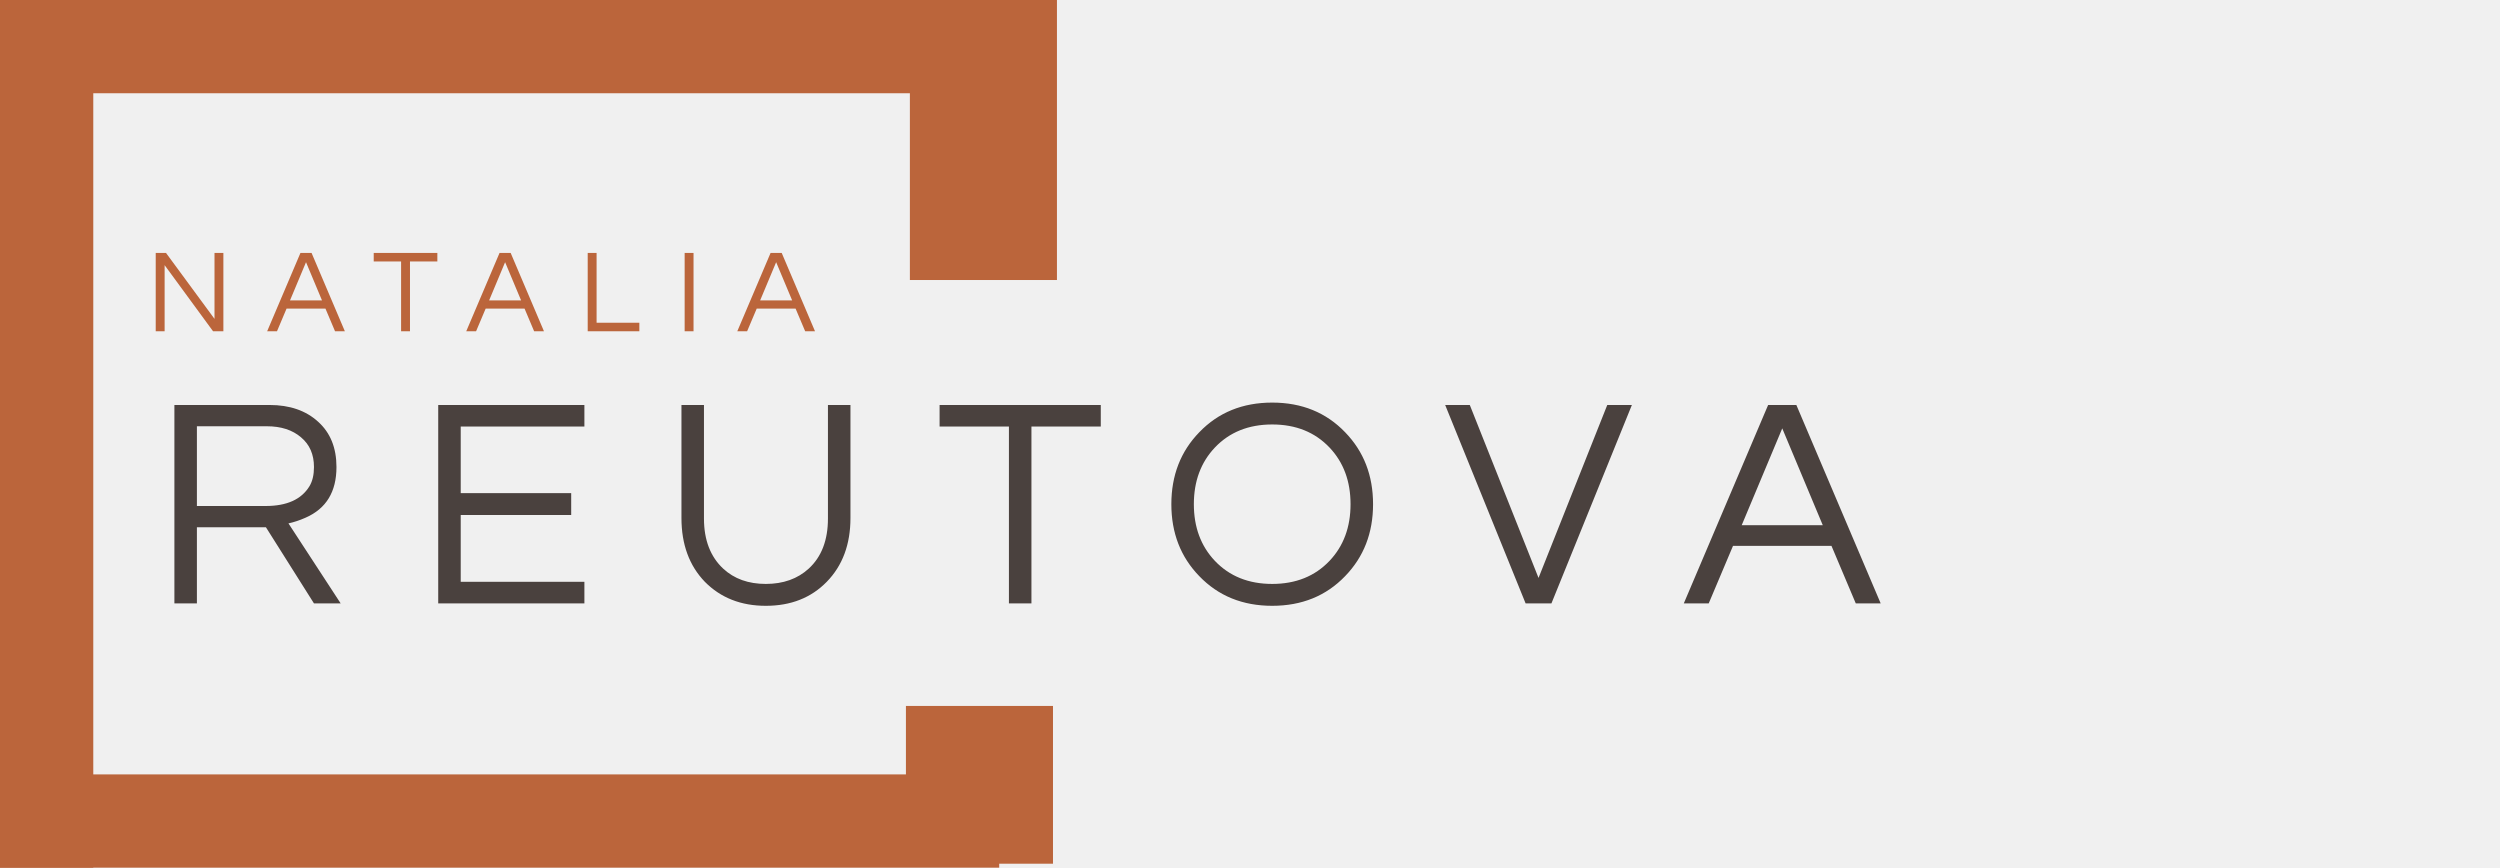
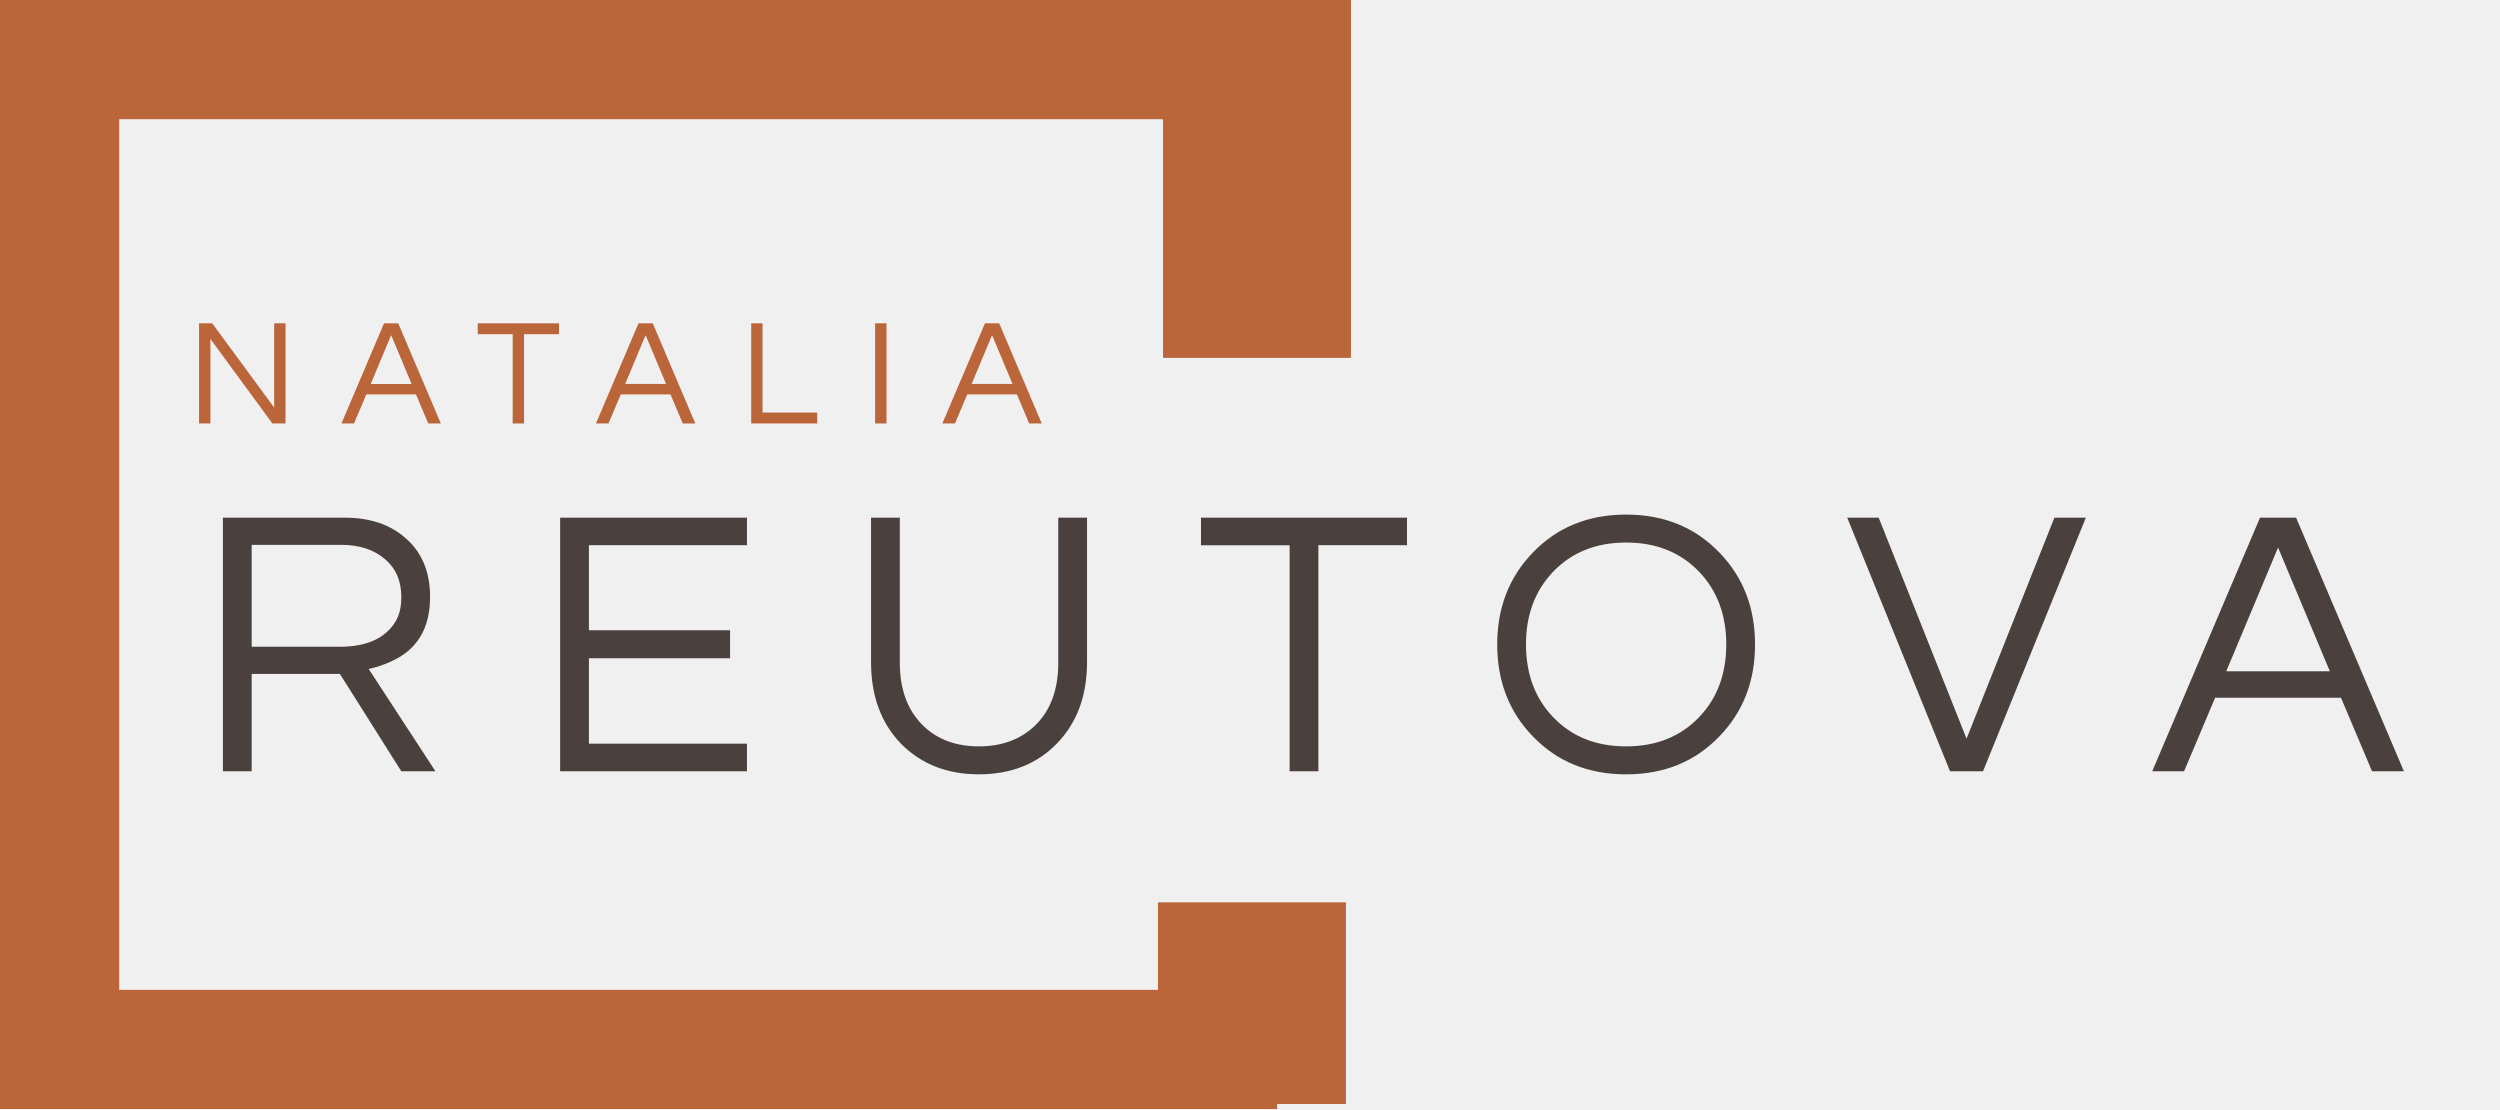
- <svg xmlns="http://www.w3.org/2000/svg" width="170" height="59" viewBox="0 0 170 59" fill="none">
+ <svg xmlns="http://www.w3.org/2000/svg" width="133" height="59" viewBox="0 0 133 59" fill="none">
  <g clip-path="url(#clip0)">
-     <path d="M66.872 19.041V0" stroke="#BB653B" stroke-width="10" />
-     <path d="M67.946 1.341L0.269 1.341" stroke="#BB653B" stroke-width="10" />
-     <path d="M1.343 0V59" stroke="#BB653B" stroke-width="10" />
-     <path d="M0 57.659H67.946" stroke="#BB653B" stroke-width="10" />
-     <path d="M66.603 58.732V48.004" stroke="#BB653B" stroke-width="10" />
-     <path d="M13.389 41.032H11.859V27.539H18.329C19.703 27.539 20.805 27.92 21.635 28.68C22.465 29.428 22.88 30.454 22.88 31.758C22.88 33.443 22.18 34.591 20.778 35.203C20.384 35.379 19.996 35.508 19.615 35.59L23.166 41.032H21.35L18.084 35.855H13.389V41.032ZM13.389 34.408H18.064C19.506 34.408 20.499 33.959 21.044 33.062C21.248 32.723 21.35 32.288 21.35 31.758C21.35 30.902 21.057 30.229 20.472 29.74C19.887 29.237 19.111 28.986 18.145 28.986H13.389V34.408ZM31.329 29.006V33.531H38.841V35.019H31.329V39.564H39.739V41.032H29.799V27.539H39.739V29.006H31.329ZM57.831 27.539V35.223C57.831 37.017 57.293 38.464 56.218 39.564C55.157 40.651 53.776 41.195 52.075 41.195C50.387 41.195 49.007 40.651 47.931 39.564C46.87 38.464 46.339 37.017 46.339 35.223V27.539H47.87V35.264C47.87 36.718 48.306 37.852 49.176 38.667C49.925 39.361 50.891 39.707 52.075 39.707C53.259 39.707 54.232 39.361 54.993 38.667C55.864 37.866 56.3 36.731 56.3 35.264V27.539H57.831ZM74.853 29.006H70.138V41.032H68.607V29.006H63.892V27.539H74.853V29.006ZM86.51 27.376C88.523 27.376 90.177 28.049 91.469 29.394C92.735 30.698 93.368 32.329 93.368 34.285C93.368 36.242 92.735 37.873 91.469 39.177C90.177 40.522 88.523 41.195 86.51 41.195C84.496 41.195 82.843 40.522 81.55 39.177C80.284 37.873 79.652 36.242 79.652 34.285C79.652 32.329 80.284 30.698 81.55 29.394C82.843 28.049 84.496 27.376 86.51 27.376ZM86.51 39.707C88.115 39.707 89.415 39.184 90.408 38.138C91.361 37.132 91.837 35.848 91.837 34.285C91.837 32.723 91.361 31.439 90.408 30.433C89.415 29.387 88.115 28.864 86.51 28.864C84.904 28.864 83.605 29.387 82.611 30.433C81.659 31.439 81.182 32.723 81.182 34.285C81.182 35.848 81.659 37.132 82.611 38.138C83.605 39.184 84.904 39.707 86.51 39.707ZM110.968 27.539L105.497 41.032H103.742L98.272 27.539H99.946L104.62 39.299L109.294 27.539H110.968ZM127.887 41.032H126.193L124.54 37.118H117.845L116.192 41.032H114.498L120.233 27.539H122.152L127.887 41.032ZM123.948 35.712L121.193 29.129L118.437 35.712H123.948Z" fill="#4A413E" />
-     <path d="M15.19 17.201V22.527H14.489L11.194 18.03V22.527H10.589V17.201H11.29L14.586 21.683V17.201H15.19ZM23.451 22.527H22.783L22.13 20.983H19.487L18.835 22.527H18.166L20.43 17.201H21.187L23.451 22.527ZM21.896 20.427L20.809 17.829L19.721 20.427H21.896ZM29.74 17.78H27.879V22.527H27.274V17.78H25.413V17.201H29.74V17.78ZM36.99 22.527H36.321L35.669 20.983H33.026L32.373 22.527H31.704L33.968 17.201H34.726L36.99 22.527ZM35.435 20.427L34.347 17.829L33.26 20.427H35.435ZM40.568 17.201V21.948H43.476V22.527H39.964V17.201H40.568ZM47.16 22.527H46.556V17.201H47.16V22.527ZM55.421 22.527H54.752L54.099 20.983H51.457L50.804 22.527H50.135L52.399 17.201H53.157L55.421 22.527ZM53.866 20.427L52.778 17.829L51.69 20.427H53.866Z" fill="#BB653B" />
+     <path d="M66.872 19.04V0m1.074 1.34H.27M1.343 0v59M0 57.66h67.946m-1.343 1.072V48.004" stroke="#BB653B" stroke-width="10" />
+     <path d="M13.39 41.032h-1.531V27.539h6.47c1.374 0 2.476.38 3.306 1.141.83.748 1.245 1.774 1.245 3.078 0 1.685-.7 2.833-2.102 3.445a5.837 5.837 0 01-1.163.387l3.551 5.442H21.35l-3.266-5.177h-4.695v5.177zm0-6.624h4.674c1.442 0 2.435-.449 2.98-1.346.204-.34.306-.774.306-1.304 0-.856-.293-1.529-.878-2.018-.585-.503-1.36-.754-2.327-.754H13.39v5.422zm17.94-5.402v4.525h7.51v1.488h-7.51v4.545h8.409v1.468h-9.94V27.539h9.94v1.467h-8.41zm26.5-1.467v7.684c0 1.794-.537 3.24-1.612 4.341-1.061 1.087-2.442 1.63-4.143 1.63-1.688 0-3.069-.543-4.144-1.63-1.061-1.1-1.592-2.547-1.592-4.341v-7.684h1.531v7.725c0 1.454.436 2.588 1.306 3.403.749.694 1.715 1.04 2.899 1.04s2.157-.346 2.918-1.04c.871-.801 1.307-1.936 1.307-3.403v-7.725h1.53zm17.023 1.467h-4.715v12.026h-1.53V29.007h-4.716v-1.468h10.96v1.467zm11.657-1.63c2.013 0 3.667.673 4.96 2.018 1.265 1.304 1.898 2.935 1.898 4.891 0 1.957-.633 3.588-1.899 4.892-1.292 1.345-2.945 2.018-4.96 2.018-2.013 0-3.666-.673-4.96-2.018-1.265-1.304-1.897-2.935-1.897-4.892 0-1.956.632-3.587 1.898-4.891 1.293-1.345 2.946-2.018 4.96-2.018zm0 12.331c1.605 0 2.905-.523 3.898-1.57.953-1.005 1.429-2.289 1.429-3.852 0-1.562-.476-2.846-1.429-3.852-.993-1.046-2.293-1.57-3.898-1.57-1.606 0-2.905.524-3.899 1.57-.952 1.006-1.429 2.29-1.429 3.852 0 1.563.477 2.847 1.43 3.853.993 1.046 2.292 1.569 3.898 1.569zm24.458-12.168l-5.471 13.493h-1.755l-5.47-13.493h1.674l4.674 11.76 4.674-11.76h1.674zm16.919 13.493h-1.694l-1.653-3.913h-6.695l-1.653 3.913h-1.694l5.735-13.493h1.919l5.735 13.493zm-3.939-5.32l-2.755-6.583-2.756 6.583h5.511z" fill="#4A413E" />
+     <path d="M15.19 17.201v5.326h-.701l-3.295-4.497v4.497h-.605v-5.326h.701l3.296 4.482V17.2h.604zm8.261 5.326h-.668l-.653-1.544h-2.643l-.652 1.544h-.669l2.264-5.326h.757l2.264 5.326zm-1.555-2.1L20.81 17.83l-1.088 2.598h2.175zm7.844-2.647h-1.861v4.747h-.605V17.78h-1.86v-.579h4.326v.58zm7.25 4.747h-.669l-.652-1.544h-2.643l-.653 1.544h-.668l2.264-5.326h.757l2.264 5.326zm-1.555-2.1l-1.088-2.598-1.087 2.598h2.175zm5.133-3.226v4.747h2.908v.58h-3.512V17.2h.604zm6.592 5.326h-.604v-5.326h.604v5.326zm8.26 0h-.668l-.653-1.544h-2.642l-.653 1.544h-.669l2.264-5.326h.758l2.264 5.326zm-1.554-2.1l-1.088-2.598-1.088 2.598h2.176z" fill="#BB653B" />
  </g>
  <defs>
    <clipPath id="clip0">
-       <rect width="170" height="59" fill="white" />
+       <path fill="#fff" d="M0 0h133v59H0z" />
    </clipPath>
  </defs>
</svg>
